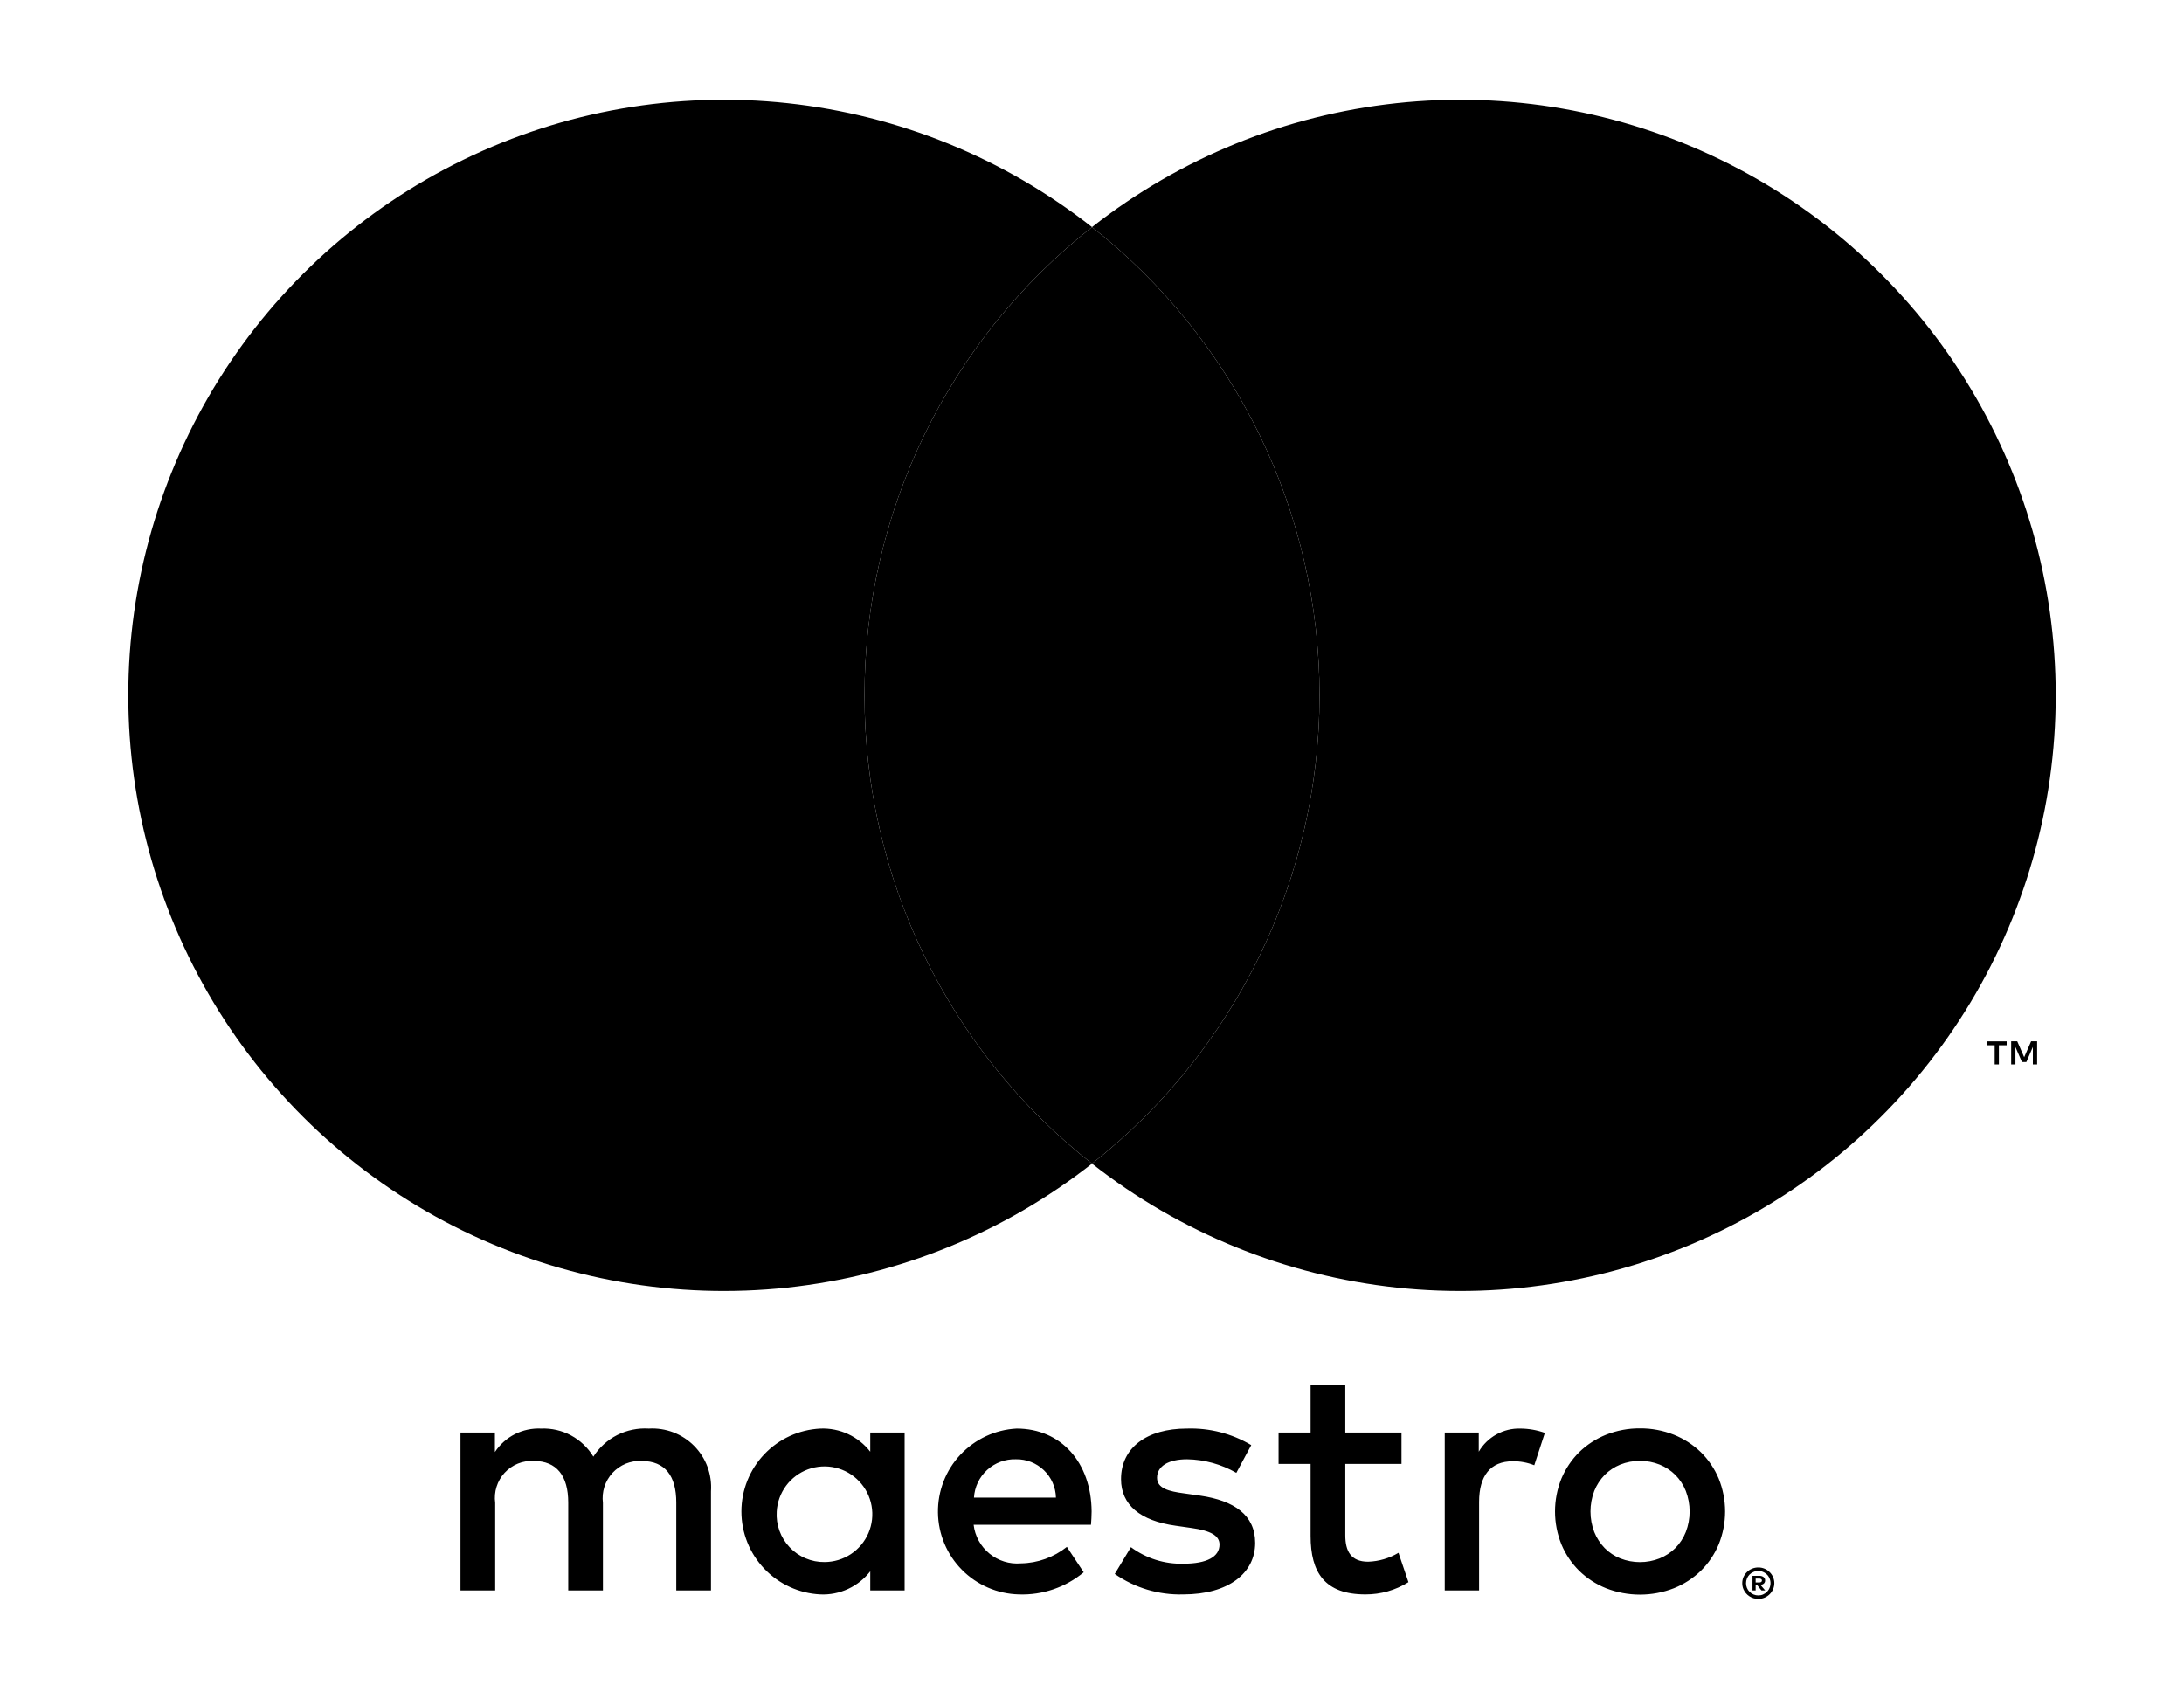
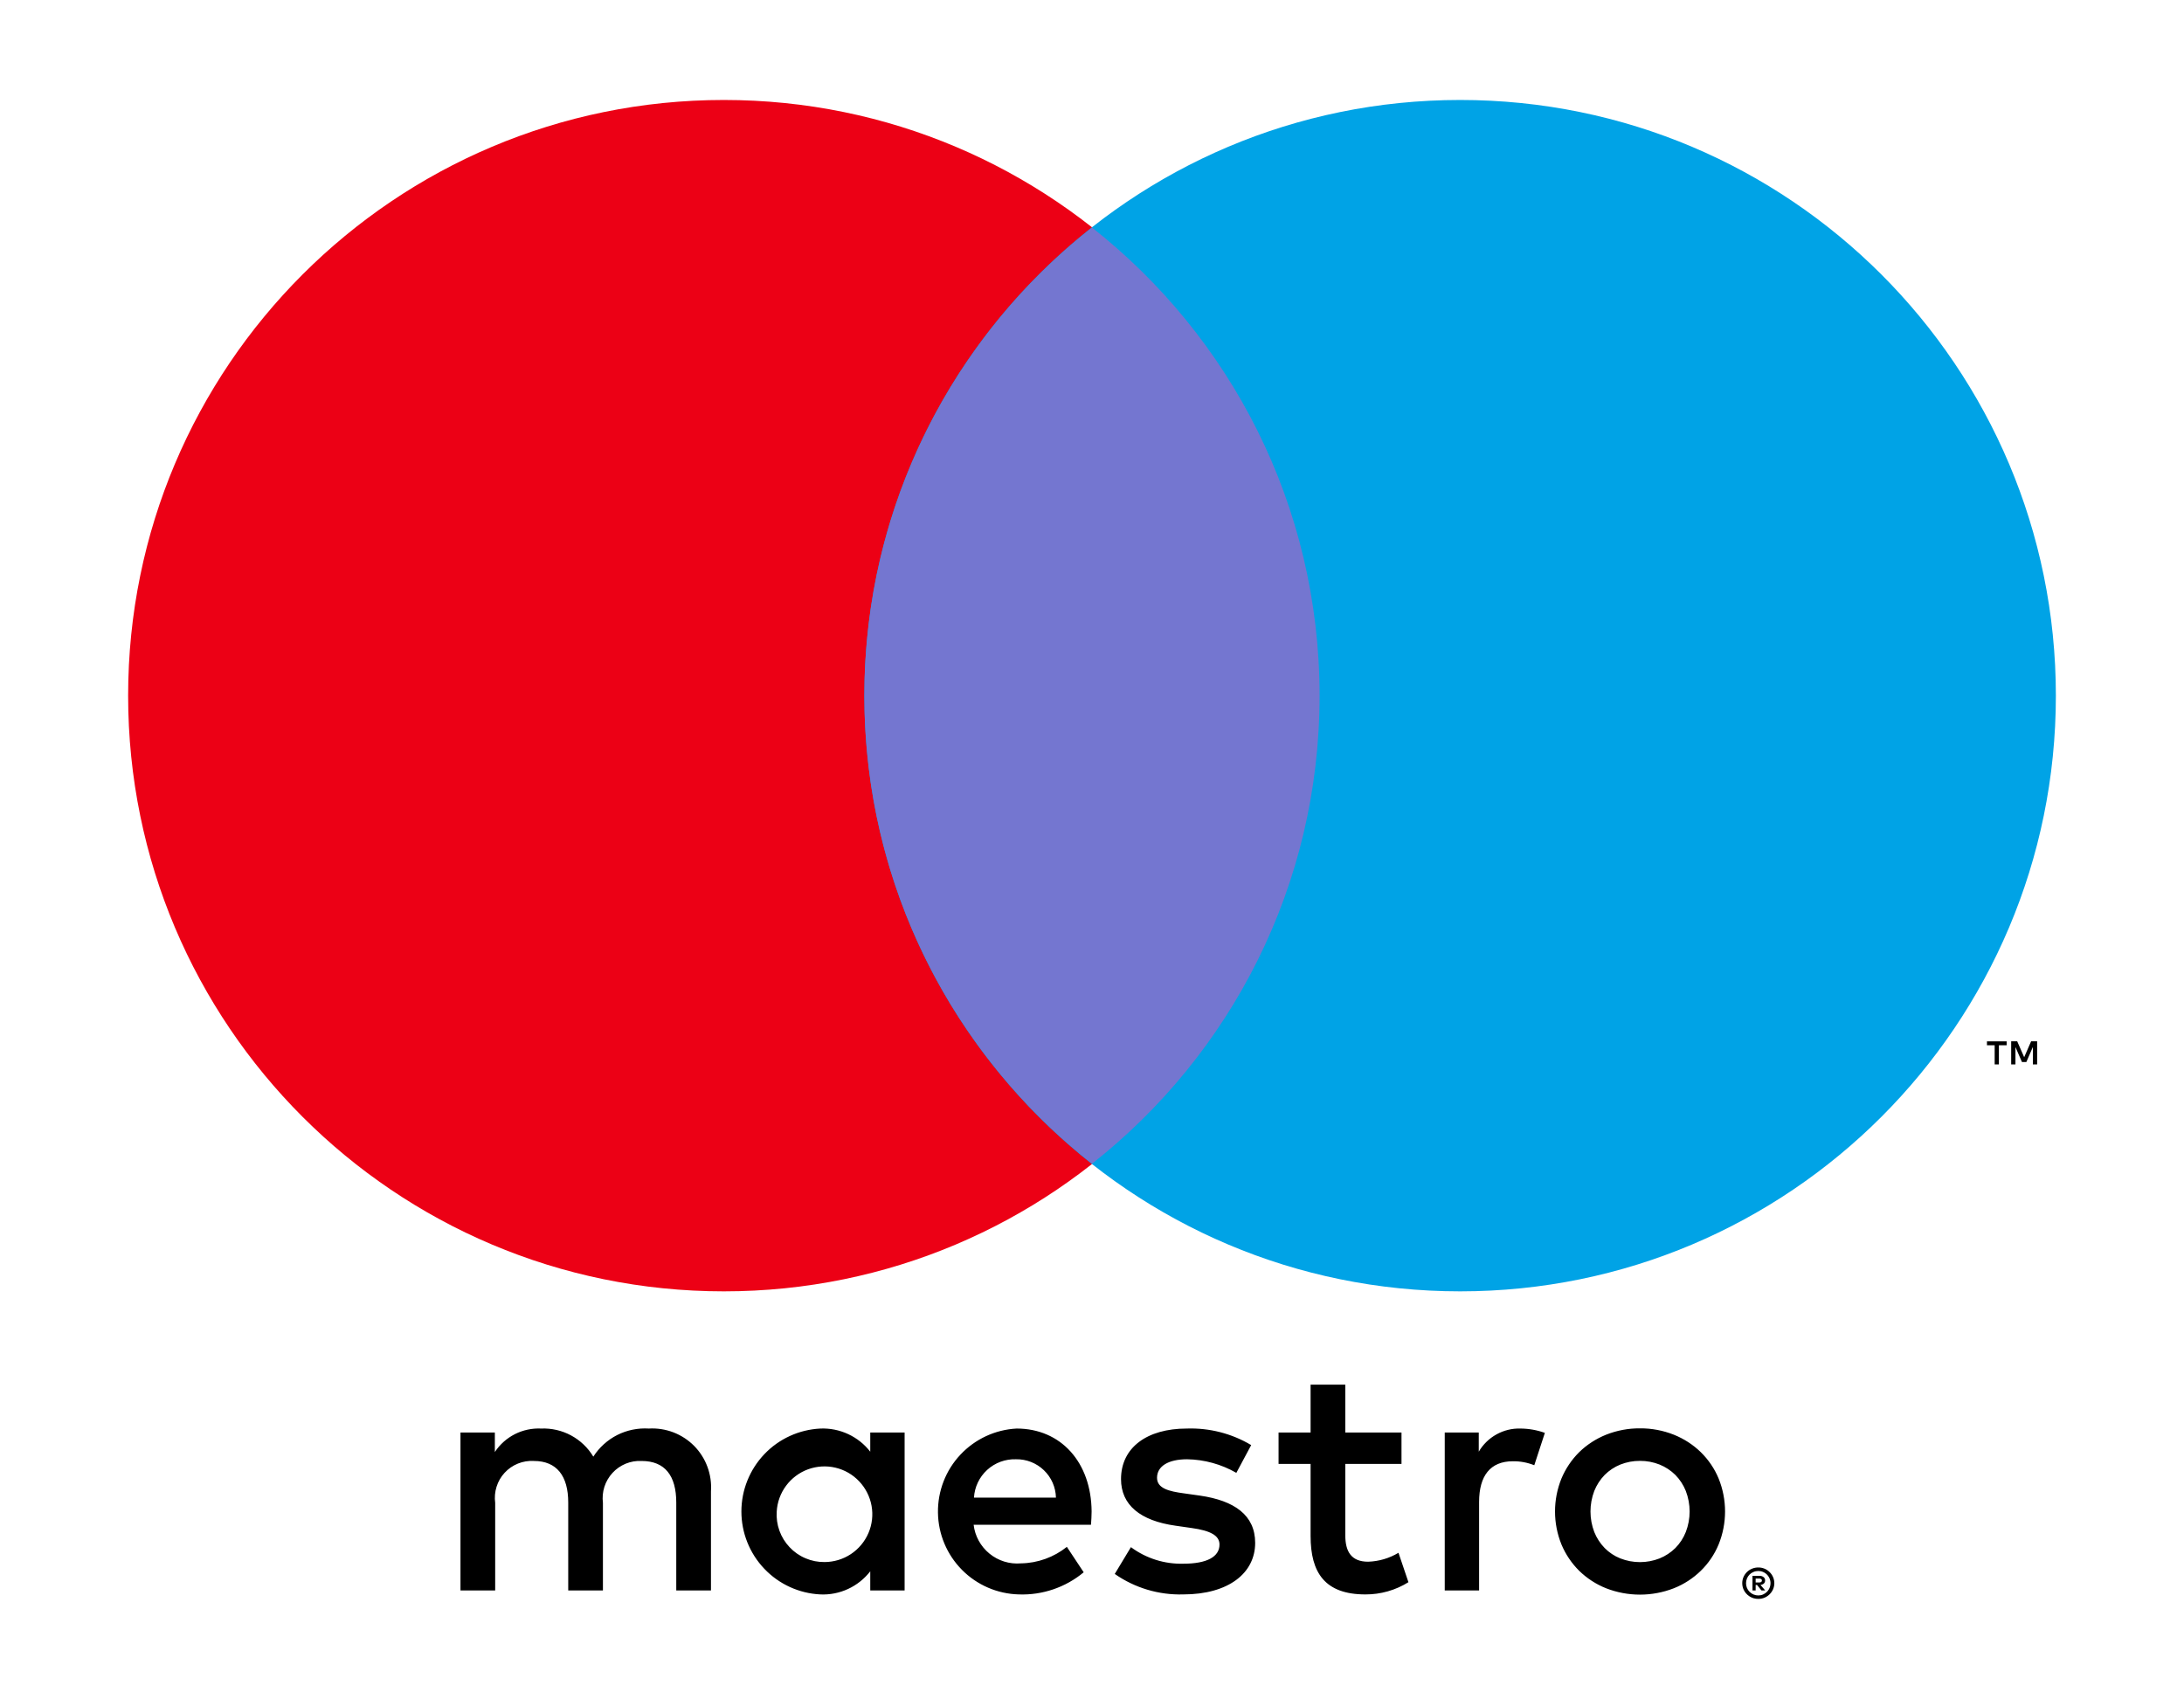
<svg xmlns="http://www.w3.org/2000/svg" width="45" height="35" viewBox="0 0 45 35" fill="none">
-   <path d="M14.649 32.773V30.731C14.661 30.559 14.636 30.387 14.577 30.225C14.517 30.064 14.423 29.917 14.302 29.794C14.181 29.672 14.035 29.577 13.874 29.515C13.713 29.454 13.541 29.427 13.369 29.437C13.144 29.423 12.919 29.469 12.718 29.57C12.517 29.672 12.347 29.826 12.226 30.016C12.115 29.832 11.956 29.681 11.767 29.579C11.578 29.477 11.364 29.428 11.15 29.437C10.963 29.428 10.776 29.468 10.609 29.552C10.442 29.637 10.3 29.764 10.197 29.921V29.519H9.488V32.773H10.203V30.969C10.188 30.858 10.197 30.744 10.231 30.637C10.264 30.53 10.321 30.431 10.397 30.349C10.474 30.266 10.567 30.201 10.671 30.159C10.775 30.117 10.888 30.098 11 30.105C11.47 30.105 11.708 30.411 11.708 30.962V32.773H12.423V30.969C12.409 30.858 12.419 30.745 12.453 30.638C12.487 30.532 12.544 30.434 12.62 30.351C12.696 30.269 12.789 30.204 12.892 30.161C12.996 30.119 13.108 30.099 13.22 30.105C13.703 30.105 13.934 30.411 13.934 30.962V32.773H14.649ZM18.639 31.146V29.519H17.931V29.914C17.81 29.758 17.654 29.634 17.475 29.551C17.296 29.468 17.1 29.429 16.903 29.437C16.464 29.459 16.05 29.648 15.748 29.966C15.445 30.285 15.276 30.707 15.276 31.146C15.276 31.585 15.445 32.008 15.748 32.326C16.05 32.644 16.464 32.834 16.903 32.855C17.1 32.864 17.296 32.825 17.475 32.742C17.654 32.659 17.81 32.534 17.931 32.379V32.773H18.639V31.146ZM16.004 31.146C16.015 30.954 16.082 30.77 16.197 30.615C16.311 30.461 16.469 30.343 16.649 30.277C16.83 30.211 17.026 30.199 17.213 30.243C17.401 30.287 17.571 30.385 17.703 30.525C17.836 30.664 17.924 30.84 17.958 31.029C17.992 31.218 17.97 31.413 17.894 31.59C17.818 31.767 17.692 31.918 17.532 32.024C17.372 32.13 17.184 32.187 16.991 32.188C16.857 32.19 16.723 32.164 16.599 32.111C16.474 32.059 16.362 31.981 16.27 31.883C16.177 31.785 16.105 31.669 16.06 31.543C16.014 31.416 15.995 31.281 16.004 31.146ZM33.791 29.433C34.03 29.431 34.267 29.476 34.489 29.564C34.696 29.647 34.885 29.769 35.045 29.924C35.202 30.079 35.327 30.263 35.412 30.466C35.589 30.902 35.589 31.39 35.412 31.826C35.327 32.029 35.202 32.214 35.045 32.368C34.885 32.523 34.696 32.646 34.489 32.728C34.04 32.903 33.541 32.903 33.092 32.728C32.886 32.646 32.697 32.523 32.538 32.368C32.382 32.213 32.258 32.029 32.173 31.826C31.996 31.39 31.996 30.902 32.173 30.466C32.258 30.264 32.382 30.079 32.538 29.924C32.697 29.769 32.886 29.647 33.092 29.564C33.314 29.476 33.551 29.431 33.791 29.433ZM33.791 30.103C33.652 30.102 33.515 30.128 33.386 30.179C33.265 30.228 33.155 30.301 33.063 30.393C32.971 30.488 32.898 30.6 32.849 30.723C32.745 30.996 32.745 31.297 32.849 31.569C32.898 31.692 32.971 31.804 33.063 31.899C33.155 31.992 33.265 32.065 33.386 32.113C33.646 32.215 33.935 32.215 34.195 32.113C34.316 32.064 34.427 31.991 34.52 31.899C34.613 31.805 34.686 31.693 34.735 31.569C34.84 31.297 34.84 30.996 34.735 30.723C34.686 30.6 34.613 30.488 34.52 30.393C34.427 30.301 34.316 30.228 34.195 30.179C34.066 30.128 33.929 30.102 33.791 30.103ZM22.492 31.146C22.485 30.132 21.859 29.437 20.947 29.437C20.505 29.46 20.09 29.654 19.787 29.977C19.485 30.299 19.32 30.727 19.326 31.169C19.332 31.611 19.509 32.034 19.82 32.348C20.131 32.663 20.552 32.844 20.994 32.855C21.48 32.872 21.955 32.71 22.329 32.399L21.982 31.875C21.713 32.09 21.38 32.21 21.035 32.215C20.801 32.235 20.569 32.163 20.387 32.014C20.205 31.865 20.088 31.652 20.061 31.419H22.479C22.485 31.33 22.492 31.242 22.492 31.146ZM20.068 30.86C20.081 30.642 20.178 30.437 20.34 30.289C20.501 30.142 20.714 30.063 20.933 30.07C21.147 30.066 21.354 30.147 21.508 30.295C21.663 30.443 21.752 30.646 21.757 30.86H20.068ZM25.474 30.35C25.165 30.172 24.816 30.076 24.46 30.07C24.072 30.07 23.84 30.213 23.84 30.452C23.84 30.67 24.085 30.731 24.392 30.772L24.725 30.819C25.433 30.922 25.862 31.221 25.862 31.793C25.862 32.413 25.318 32.855 24.378 32.855C23.875 32.869 23.381 32.721 22.969 32.433L23.302 31.881C23.615 32.113 23.996 32.233 24.385 32.222C24.868 32.222 25.127 32.079 25.127 31.827C25.127 31.643 24.943 31.541 24.555 31.487L24.221 31.439C23.493 31.337 23.098 31.01 23.098 30.479C23.098 29.832 23.629 29.437 24.453 29.437C24.919 29.421 25.38 29.539 25.781 29.778L25.474 30.35ZM28.877 30.166H27.719V31.637C27.719 31.963 27.835 32.181 28.189 32.181C28.41 32.174 28.625 32.111 28.815 31.997L29.02 32.603C28.754 32.769 28.447 32.856 28.134 32.855C27.297 32.855 27.004 32.406 27.004 31.65V30.166H26.344V29.519H27.004L27.004 28.532H27.719L27.719 29.519H28.877V30.166ZM31.327 29.437C31.499 29.438 31.669 29.468 31.831 29.526L31.613 30.193C31.472 30.137 31.322 30.109 31.171 30.111C30.708 30.111 30.476 30.411 30.476 30.949V32.773H29.768V29.519H30.469V29.914C30.556 29.765 30.682 29.642 30.833 29.558C30.984 29.474 31.154 29.432 31.327 29.437ZM36.229 32.3C36.273 32.299 36.317 32.308 36.358 32.325C36.397 32.341 36.432 32.365 36.462 32.395C36.492 32.424 36.516 32.459 36.533 32.498C36.55 32.538 36.559 32.58 36.559 32.623C36.559 32.667 36.55 32.709 36.533 32.749C36.516 32.788 36.492 32.822 36.462 32.852C36.432 32.882 36.397 32.905 36.358 32.922C36.317 32.939 36.273 32.948 36.229 32.947C36.164 32.948 36.101 32.93 36.046 32.894C35.992 32.859 35.949 32.809 35.923 32.749C35.906 32.709 35.898 32.667 35.898 32.623C35.898 32.58 35.906 32.538 35.923 32.498C35.94 32.459 35.964 32.424 35.994 32.395C36.024 32.365 36.059 32.341 36.099 32.325C36.14 32.308 36.185 32.299 36.229 32.3ZM36.229 32.876C36.263 32.876 36.296 32.87 36.327 32.856C36.357 32.843 36.384 32.825 36.406 32.802C36.436 32.773 36.457 32.737 36.469 32.698C36.481 32.658 36.484 32.616 36.476 32.576C36.468 32.535 36.45 32.497 36.425 32.465C36.398 32.433 36.365 32.408 36.327 32.392C36.296 32.378 36.263 32.372 36.229 32.372C36.195 32.372 36.161 32.378 36.13 32.392C36.1 32.404 36.072 32.422 36.049 32.445C36.002 32.492 35.976 32.557 35.976 32.624C35.976 32.691 36.002 32.755 36.049 32.802C36.073 32.826 36.101 32.844 36.132 32.857C36.163 32.87 36.196 32.876 36.229 32.876ZM36.248 32.472C36.28 32.47 36.312 32.479 36.338 32.498C36.348 32.506 36.356 32.517 36.362 32.529C36.367 32.541 36.37 32.555 36.369 32.568C36.37 32.58 36.367 32.591 36.363 32.601C36.359 32.612 36.352 32.622 36.344 32.63C36.324 32.647 36.299 32.657 36.273 32.659L36.371 32.773H36.294L36.203 32.66H36.174V32.773H36.109V32.472H36.248ZM36.174 32.528V32.609H36.248C36.262 32.609 36.276 32.606 36.288 32.599C36.293 32.595 36.297 32.591 36.3 32.585C36.302 32.58 36.304 32.574 36.303 32.568C36.303 32.562 36.302 32.556 36.3 32.551C36.297 32.546 36.293 32.541 36.288 32.538C36.276 32.531 36.262 32.528 36.248 32.528H36.174Z" fill="currentColor" />
-   <path d="M17.813 14.329C17.811 12.47 18.232 10.636 19.044 8.964C19.856 7.292 21.038 5.827 22.5 4.68C20.69 3.257 18.515 2.372 16.226 2.126C13.936 1.88 11.623 2.283 9.552 3.29C7.481 4.296 5.734 5.865 4.512 7.817C3.291 9.769 2.643 12.026 2.643 14.329C2.643 16.632 3.291 18.888 4.512 20.84C5.734 22.792 7.481 24.361 9.552 25.368C11.623 26.374 13.936 26.778 16.226 26.532C18.515 26.286 20.69 25.401 22.5 23.978C21.038 22.831 19.856 21.366 19.044 19.694C18.232 18.022 17.811 16.187 17.813 14.329Z" fill="currentColor" />
-   <path d="M41.186 21.934V21.539H41.346V21.458H40.94V21.539H41.099V21.934H41.186ZM41.974 21.934V21.457H41.85L41.707 21.785L41.564 21.457H41.439V21.934H41.527V21.575L41.661 21.884H41.752L41.886 21.574V21.934H41.974Z" fill="currentColor" />
-   <path d="M42.357 14.329C42.357 16.632 41.71 18.888 40.488 20.84C39.266 22.792 37.52 24.361 35.449 25.368C33.377 26.374 31.065 26.778 28.775 26.532C26.485 26.286 24.311 25.401 22.5 23.978C23.961 22.829 25.142 21.364 25.954 19.693C26.766 18.021 27.188 16.187 27.188 14.329C27.188 12.471 26.766 10.637 25.954 8.965C25.142 7.294 23.961 5.828 22.5 4.68C24.311 3.257 26.485 2.372 28.775 2.126C31.065 1.88 33.377 2.283 35.449 3.29C37.52 4.296 39.266 5.865 40.488 7.817C41.71 9.77 42.357 12.026 42.357 14.329Z" fill="currentColor" />
-   <path d="M17.813 14.329C17.811 12.47 18.232 10.636 19.044 8.964C19.856 7.292 21.038 5.827 22.5 4.68C23.961 5.828 25.142 7.294 25.954 8.965C26.766 10.637 27.188 12.471 27.188 14.329C27.188 16.187 26.766 18.021 25.954 19.693C25.142 21.364 23.961 22.829 22.5 23.978C21.038 22.831 19.856 21.366 19.044 19.694C18.232 18.022 17.811 16.188 17.813 14.329Z" fill="currentColor" />
+   <path d="M14.649 32.773V30.731C14.661 30.559 14.636 30.387 14.576 30.225C14.517 30.064 14.423 29.917 14.302 29.794C14.181 29.672 14.035 29.577 13.874 29.515C13.713 29.454 13.541 29.427 13.369 29.437C13.144 29.423 12.919 29.469 12.718 29.57C12.517 29.672 12.347 29.826 12.225 30.016C12.115 29.832 11.956 29.681 11.767 29.579C11.578 29.477 11.364 29.428 11.15 29.437C10.962 29.428 10.776 29.468 10.609 29.552C10.442 29.637 10.299 29.764 10.196 29.921V29.519H9.488V32.773H10.203V30.969C10.188 30.858 10.197 30.744 10.231 30.637C10.264 30.53 10.321 30.431 10.397 30.349C10.473 30.266 10.567 30.201 10.671 30.159C10.775 30.117 10.888 30.098 11 30.105C11.47 30.105 11.708 30.411 11.708 30.962V32.773H12.423V30.969C12.409 30.858 12.419 30.745 12.453 30.638C12.487 30.532 12.544 30.434 12.62 30.351C12.695 30.269 12.789 30.204 12.892 30.161C12.996 30.119 13.107 30.099 13.219 30.105C13.703 30.105 13.934 30.411 13.934 30.962V32.773H14.649ZM18.639 31.146V29.519H17.931V29.914C17.81 29.758 17.654 29.634 17.475 29.551C17.296 29.468 17.1 29.429 16.903 29.437C16.464 29.459 16.05 29.648 15.748 29.966C15.445 30.285 15.276 30.707 15.276 31.146C15.276 31.585 15.445 32.008 15.748 32.326C16.05 32.644 16.464 32.834 16.903 32.855C17.1 32.864 17.296 32.825 17.475 32.742C17.654 32.659 17.81 32.534 17.931 32.379V32.773H18.639V31.146ZM16.004 31.146C16.015 30.954 16.082 30.77 16.197 30.615C16.311 30.461 16.469 30.343 16.649 30.277C16.83 30.211 17.026 30.199 17.213 30.243C17.401 30.287 17.571 30.385 17.703 30.525C17.835 30.664 17.924 30.84 17.958 31.029C17.992 31.218 17.97 31.413 17.894 31.59C17.818 31.767 17.692 31.918 17.532 32.024C17.372 32.13 17.184 32.187 16.991 32.188C16.857 32.19 16.723 32.164 16.599 32.111C16.474 32.059 16.362 31.981 16.27 31.883C16.177 31.785 16.105 31.669 16.06 31.543C16.014 31.416 15.995 31.281 16.004 31.146ZM33.791 29.433C34.03 29.431 34.267 29.476 34.489 29.564C34.696 29.647 34.885 29.769 35.044 29.924C35.202 30.079 35.327 30.263 35.411 30.466C35.588 30.902 35.588 31.39 35.411 31.826C35.327 32.029 35.202 32.214 35.044 32.368C34.885 32.523 34.696 32.646 34.489 32.728C34.04 32.903 33.541 32.903 33.092 32.728C32.886 32.646 32.697 32.523 32.538 32.368C32.382 32.213 32.258 32.029 32.173 31.826C31.996 31.39 31.996 30.902 32.173 30.466C32.258 30.264 32.382 30.079 32.538 29.924C32.697 29.769 32.886 29.647 33.092 29.564C33.314 29.476 33.551 29.431 33.791 29.433ZM33.791 30.103C33.652 30.102 33.515 30.128 33.386 30.179C33.265 30.228 33.155 30.301 33.063 30.393C32.971 30.488 32.898 30.6 32.849 30.723C32.745 30.996 32.745 31.297 32.849 31.569C32.898 31.692 32.971 31.804 33.063 31.899C33.155 31.992 33.265 32.065 33.386 32.113C33.646 32.215 33.935 32.215 34.195 32.113C34.316 32.064 34.427 31.991 34.52 31.899C34.613 31.805 34.686 31.693 34.735 31.569C34.84 31.297 34.84 30.996 34.735 30.723C34.686 30.6 34.613 30.488 34.52 30.393C34.427 30.301 34.316 30.228 34.195 30.179C34.066 30.128 33.929 30.102 33.791 30.103ZM22.492 31.146C22.485 30.132 21.859 29.437 20.947 29.437C20.505 29.46 20.089 29.654 19.787 29.977C19.485 30.299 19.32 30.727 19.326 31.169C19.332 31.611 19.509 32.034 19.82 32.348C20.131 32.663 20.552 32.844 20.994 32.855C21.48 32.872 21.955 32.71 22.329 32.399L21.982 31.875C21.713 32.09 21.38 32.21 21.035 32.215C20.801 32.235 20.569 32.163 20.387 32.014C20.205 31.865 20.088 31.652 20.061 31.419H22.479C22.485 31.33 22.492 31.242 22.492 31.146ZM20.068 30.86C20.081 30.642 20.178 30.437 20.34 30.289C20.501 30.142 20.714 30.063 20.933 30.07C21.147 30.066 21.354 30.147 21.508 30.295C21.663 30.443 21.752 30.646 21.757 30.86H20.068ZM25.474 30.35C25.165 30.172 24.816 30.076 24.46 30.07C24.072 30.07 23.84 30.213 23.84 30.452C23.84 30.67 24.085 30.731 24.392 30.772L24.725 30.819C25.433 30.922 25.862 31.221 25.862 31.793C25.862 32.413 25.317 32.855 24.378 32.855C23.875 32.869 23.381 32.721 22.969 32.433L23.302 31.881C23.615 32.113 23.996 32.233 24.385 32.222C24.868 32.222 25.127 32.079 25.127 31.827C25.127 31.643 24.943 31.541 24.555 31.487L24.221 31.439C23.493 31.337 23.098 31.01 23.098 30.479C23.098 29.832 23.629 29.437 24.453 29.437C24.919 29.421 25.38 29.539 25.78 29.778L25.474 30.35ZM28.877 30.166H27.719V31.637C27.719 31.963 27.835 32.181 28.189 32.181C28.41 32.174 28.625 32.111 28.815 31.997L29.02 32.603C28.754 32.769 28.447 32.856 28.134 32.855C27.297 32.855 27.004 32.406 27.004 31.65V30.166H26.344V29.519H27.004L27.004 28.532H27.719L27.719 29.519H28.877V30.166ZM31.327 29.437C31.499 29.438 31.669 29.468 31.831 29.526L31.613 30.193C31.472 30.137 31.322 30.109 31.171 30.111C30.707 30.111 30.476 30.411 30.476 30.949V32.773H29.768V29.519H30.469V29.914C30.556 29.765 30.682 29.642 30.833 29.558C30.984 29.474 31.154 29.432 31.327 29.437ZM36.229 32.3C36.273 32.299 36.317 32.308 36.358 32.325C36.397 32.341 36.432 32.365 36.462 32.395C36.492 32.424 36.516 32.459 36.533 32.498C36.55 32.538 36.559 32.58 36.559 32.623C36.559 32.667 36.55 32.709 36.533 32.749C36.516 32.788 36.492 32.822 36.462 32.852C36.432 32.882 36.397 32.905 36.358 32.922C36.317 32.939 36.273 32.948 36.229 32.947C36.164 32.948 36.101 32.93 36.046 32.894C35.992 32.859 35.949 32.809 35.923 32.749C35.906 32.709 35.898 32.667 35.898 32.623C35.898 32.58 35.906 32.538 35.923 32.498C35.94 32.459 35.964 32.424 35.993 32.395C36.024 32.365 36.059 32.341 36.099 32.325C36.14 32.308 36.184 32.299 36.229 32.3ZM36.229 32.876C36.263 32.876 36.296 32.87 36.327 32.856C36.356 32.843 36.383 32.825 36.406 32.802C36.435 32.773 36.457 32.737 36.469 32.698C36.481 32.658 36.484 32.616 36.476 32.576C36.468 32.535 36.45 32.497 36.424 32.465C36.398 32.433 36.365 32.408 36.327 32.392C36.296 32.378 36.263 32.372 36.229 32.372C36.195 32.372 36.161 32.378 36.13 32.392C36.099 32.404 36.072 32.422 36.049 32.445C36.002 32.492 35.976 32.557 35.976 32.624C35.976 32.691 36.002 32.755 36.049 32.802C36.073 32.826 36.101 32.844 36.132 32.857C36.163 32.87 36.196 32.876 36.229 32.876ZM36.248 32.472C36.28 32.47 36.312 32.479 36.338 32.498C36.348 32.506 36.356 32.517 36.362 32.529C36.367 32.541 36.37 32.555 36.369 32.568C36.369 32.58 36.367 32.591 36.363 32.601C36.359 32.612 36.352 32.622 36.344 32.63C36.324 32.647 36.299 32.657 36.273 32.659L36.371 32.773H36.294L36.203 32.66H36.174V32.773H36.109V32.472H36.248ZM36.174 32.528V32.609H36.248C36.262 32.609 36.276 32.606 36.288 32.599C36.293 32.595 36.297 32.591 36.3 32.585C36.302 32.58 36.303 32.574 36.303 32.568C36.303 32.562 36.302 32.556 36.3 32.551C36.297 32.546 36.293 32.541 36.288 32.538C36.276 32.531 36.262 32.528 36.248 32.528H36.174Z" fill="black" />
+   <path d="M41.186 21.934V21.539H41.346V21.458H40.94V21.539H41.099V21.934H41.186ZM41.974 21.934V21.457H41.85L41.707 21.785L41.563 21.457H41.439V21.934H41.527V21.575L41.661 21.884H41.752L41.886 21.574V21.934H41.974Z" fill="black" />
+   <path d="M14.915 26.61C21.694 26.61 27.19 21.114 27.19 14.335C27.19 7.556 21.694 2.06 14.915 2.06C8.135 2.06 2.64 7.556 2.64 14.335C2.64 21.114 8.135 26.61 14.915 26.61Z" fill="#EC0015" />
+   <path d="M30.085 26.61C36.864 26.61 42.36 21.114 42.36 14.335C42.36 7.556 36.864 2.06 30.085 2.06C23.305 2.06 17.81 7.556 17.81 14.335C17.81 21.114 23.305 26.61 30.085 26.61Z" fill="#00A3E6" />
+   <path d="M22.499 4.688C25.354 6.935 27.189 10.419 27.189 14.335C27.189 18.25 25.354 21.734 22.499 23.981C19.645 21.734 17.81 18.25 17.81 14.335C17.81 10.42 19.644 6.935 22.499 4.688Z" fill="#7476D0" />
</svg>
